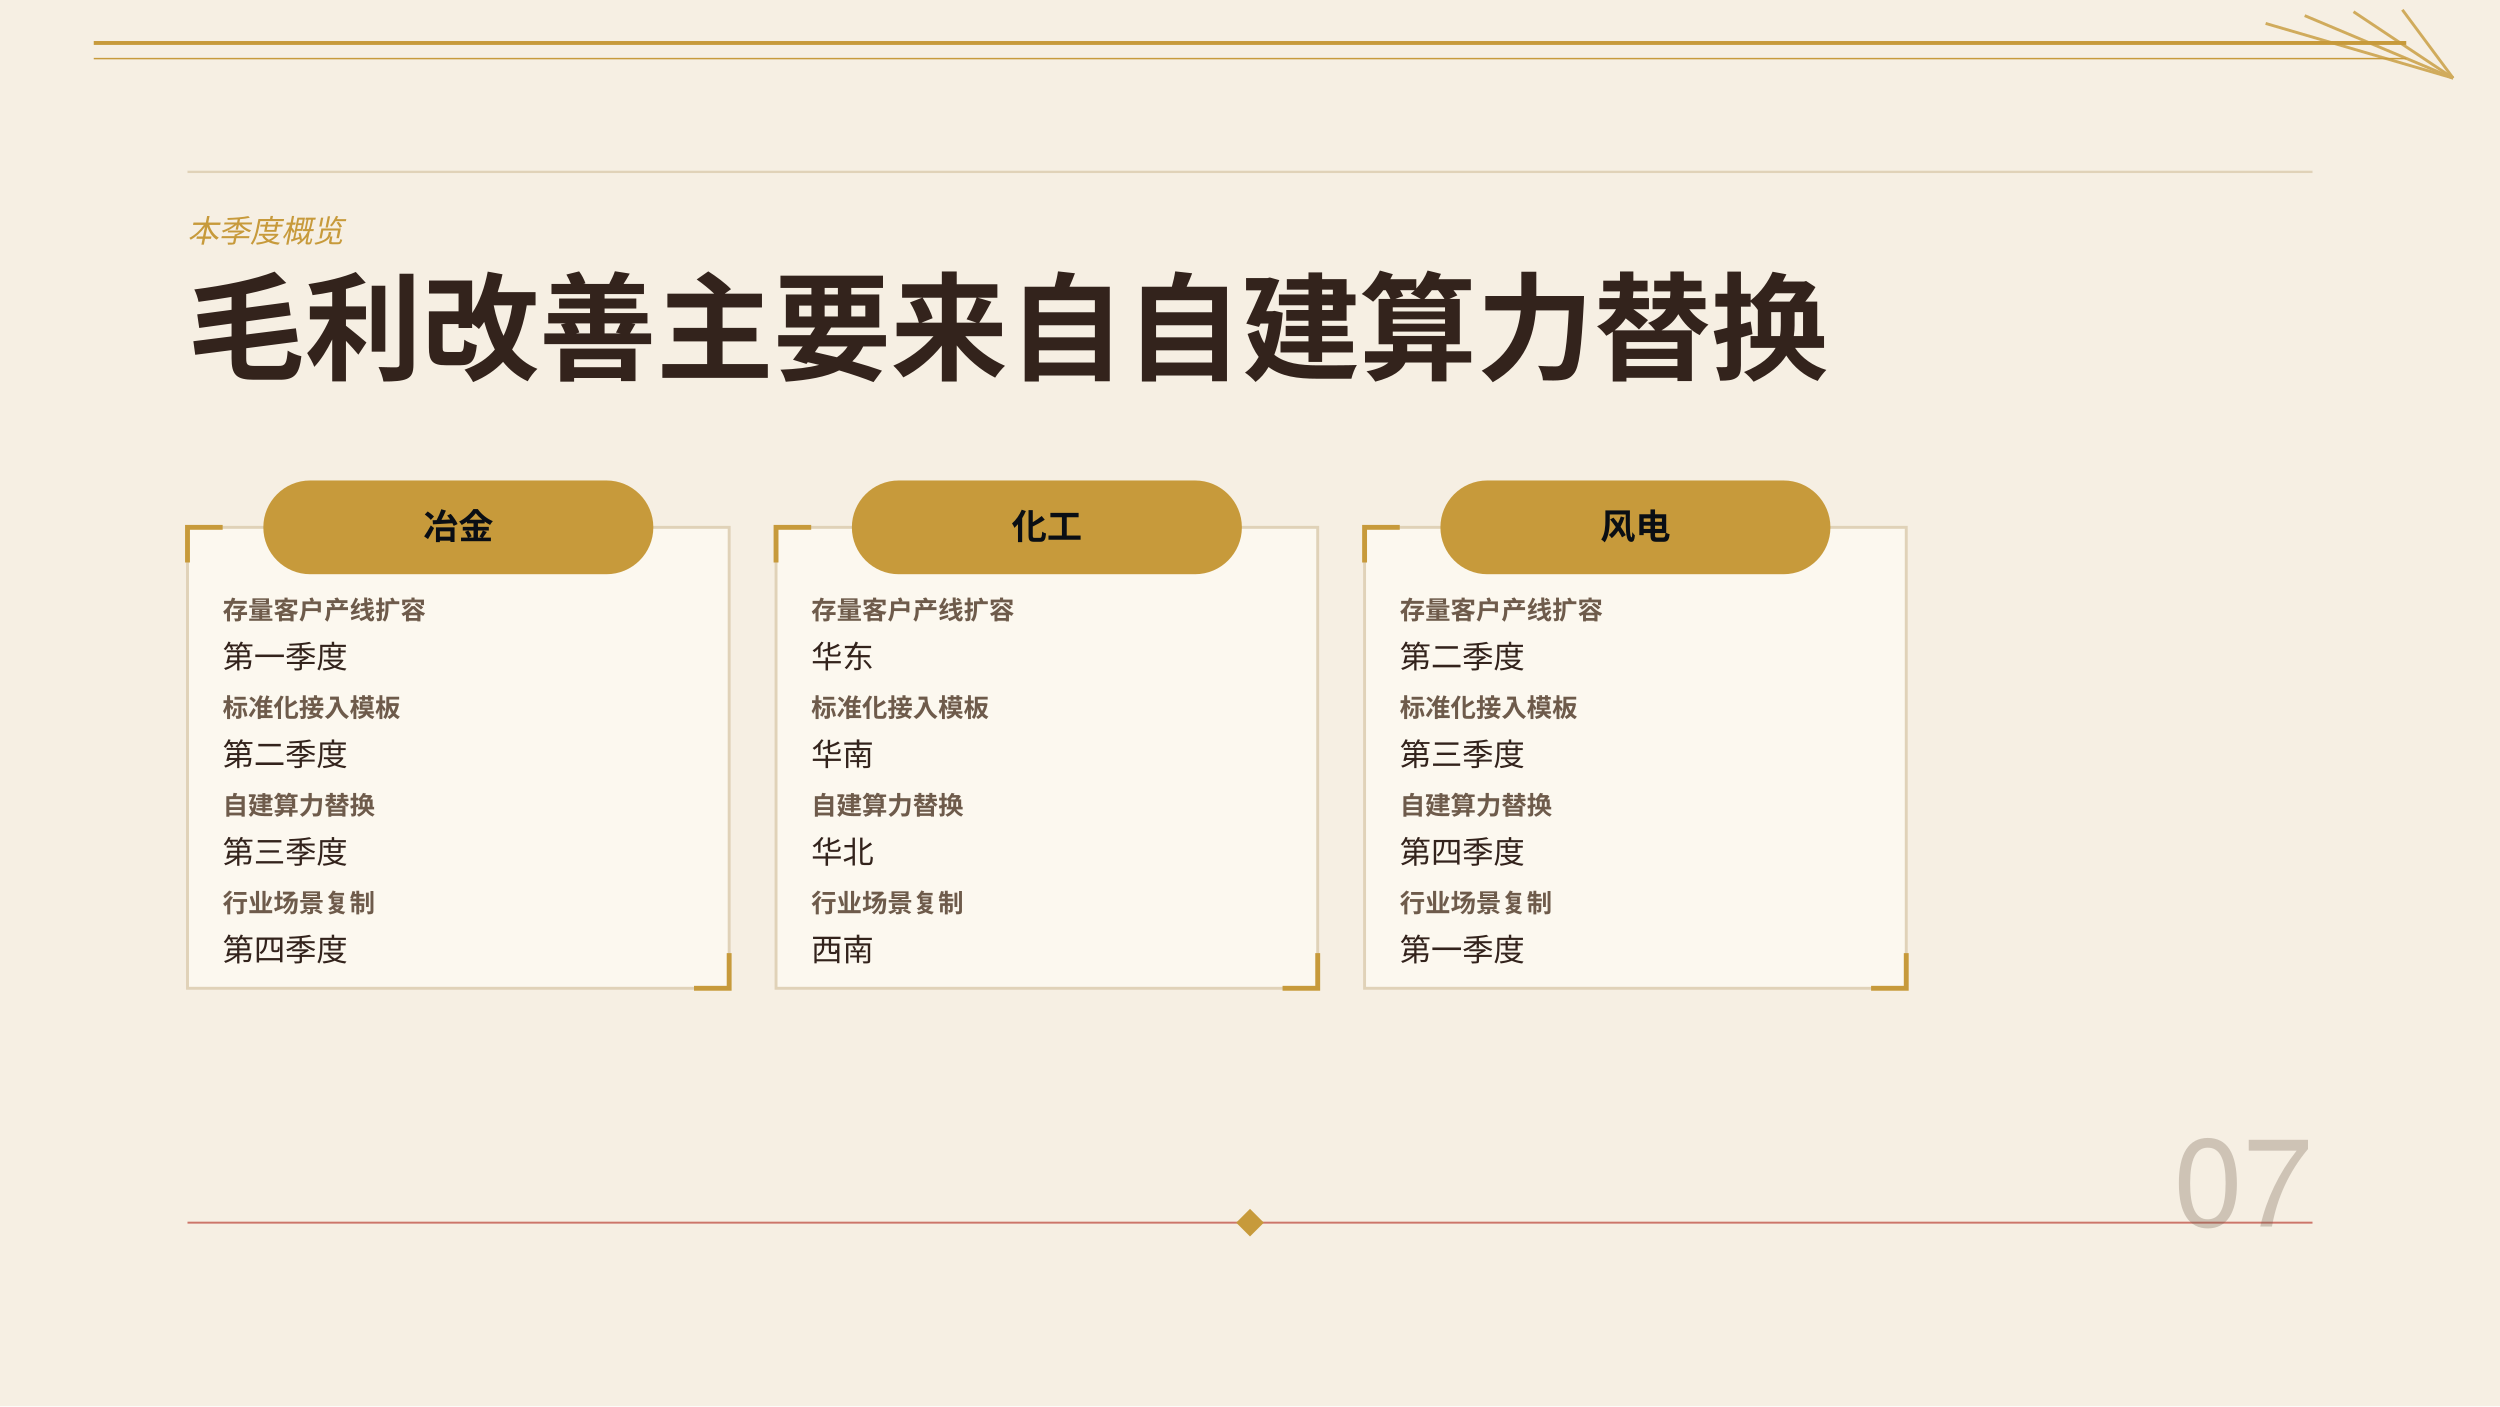
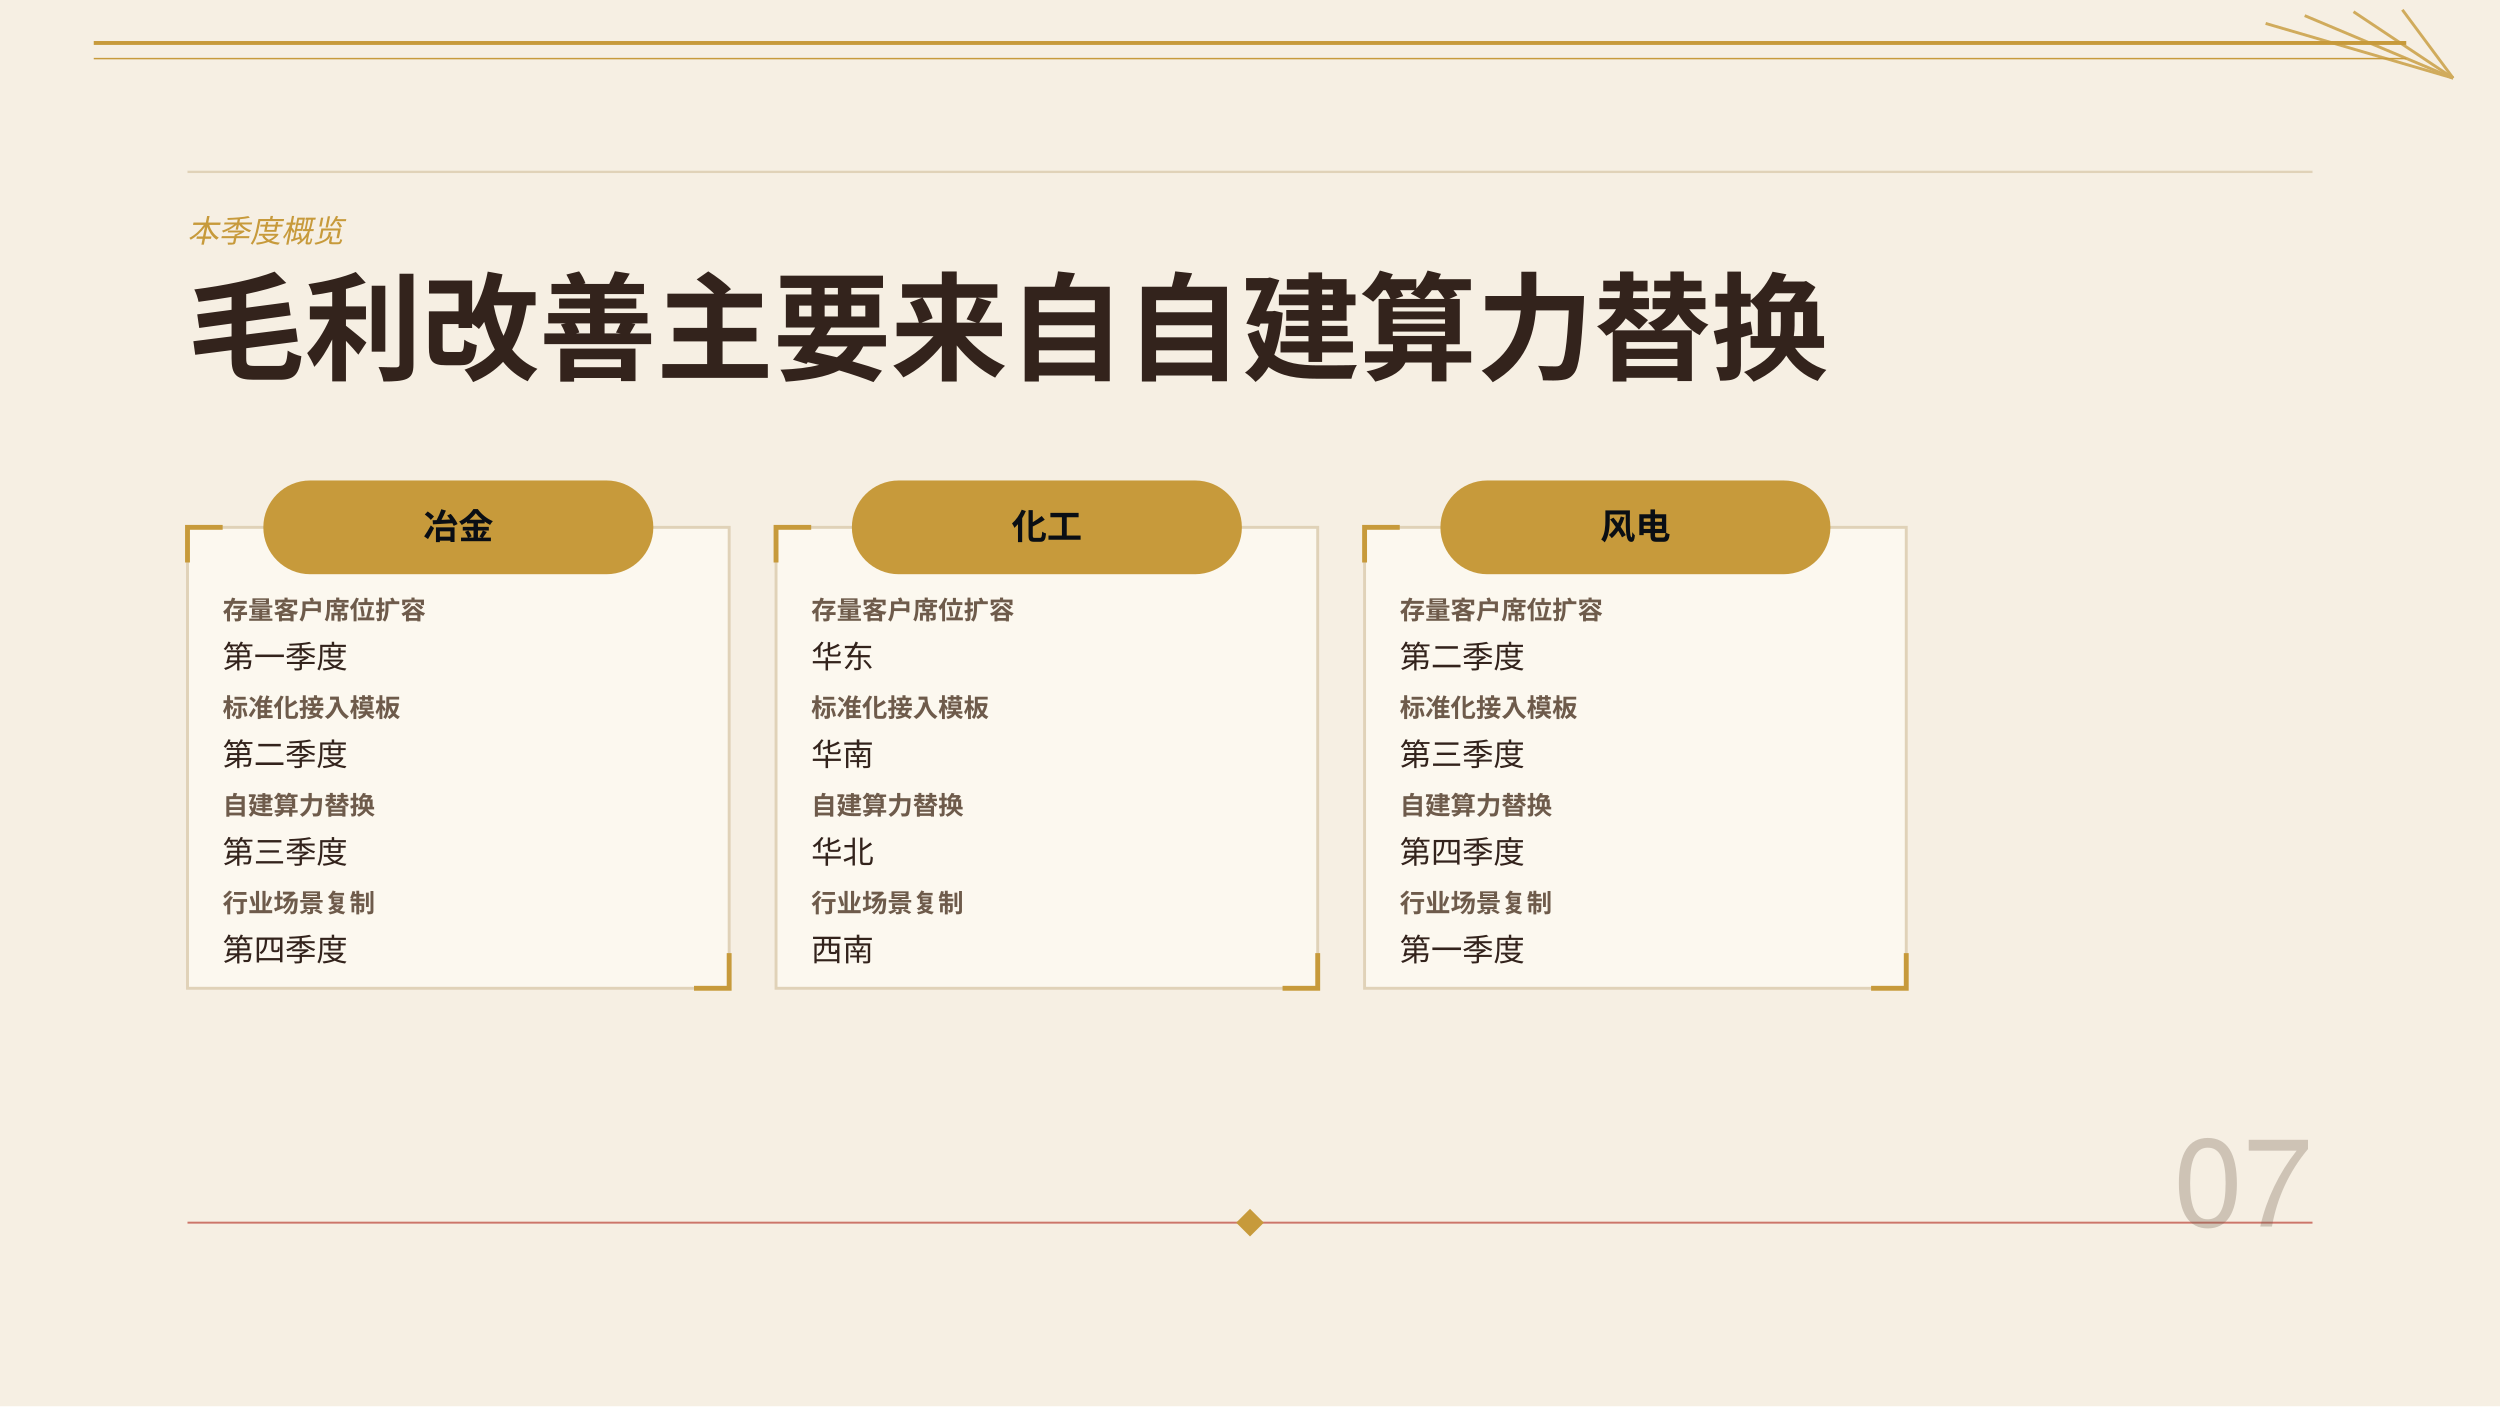
<svg xmlns="http://www.w3.org/2000/svg" viewBox="0 0 1280 720">
  <rect x="0" y="0" width="1280" height="720" fill="#F6EFE3" />
  <g data-decor="true">
    <line x1="48" y1="22" x2="1232" y2="22" stroke="#C79A3B" stroke-width="2" />
    <line x1="48" y1="30" x2="1232" y2="30" stroke="#C79A3B" stroke-width="0.75" />
    <g stroke="#C79A3B" stroke-width="1.5" opacity="0.8">
      <line x1="1256" y1="40" x2="1160" y2="12" />
      <line x1="1256" y1="40" x2="1180" y2="8" />
      <line x1="1256" y1="40" x2="1205" y2="6" />
      <line x1="1256" y1="40" x2="1230" y2="5" />
    </g>
    <line x1="96" y1="626" x2="1184" y2="626" stroke="#B02318" stroke-width="1" opacity="0.6" />
    <rect x="635" y="621" width="10" height="10" fill="#C79A3B" transform="rotate(45 640 626)" />
  </g>
  <g data-archetype="narrow-column">
    <line x1="96" y1="88" x2="1184" y2="88" stroke="#E0D2B8" stroke-width="1.2" />
    <text x="96" y="124" font-family="Microsoft YaHei, PingFang SC, Helvetica Neue, sans-serif" font-size="16" fill="#C79A3B" font-style="italic" dominant-baseline="alphabetic">本季度概览</text>
    <text x="96" y="190" font-family="Microsoft YaHei, PingFang SC, Helvetica Neue, sans-serif" font-size="60" font-weight="600" fill="#33231C" dominant-baseline="alphabetic">毛利改善主要来自自建算力替换</text>
    <g data-audit-rect="96,230,880,410">
      <g data-audit-box="96,246,880">
        <g transform="translate(96,246)">
          <g>
            <rect x="0" y="24" width="277.333" height="236" fill="#FCF8EF" stroke="#E0D2B8" stroke-width="1.5" />
            <path d="M 0 42 L 0 24 L 18 24 M 277.333 242 L 277.333 260 L 259.333 260" fill="none" stroke="#C79A3B" stroke-width="2.5" />
            <rect x="38.827" y="0" width="199.68" height="48" rx="24" fill="#C79A3B" />
            <text x="138.667" y="30" text-anchor="middle" font-size="18" font-weight="bold" fill="#0A0E14" font-family="Microsoft YaHei, PingFang SC, Helvetica Neue, sans-serif" dominant-baseline="alphabetic">冶金</text>
            <g>
-               <text x="18" y="71" font-size="13" fill="#6E5B4B" font-family="Microsoft YaHei, PingFang SC, Helvetica Neue, sans-serif" font-weight="bold" dominant-baseline="alphabetic">存量客户产线扩容</text>
+               <text x="18" y="71" font-size="13" fill="#6E5B4B" font-family="Microsoft YaHei, PingFang SC, Helvetica Neue, sans-serif" font-weight="bold" dominant-baseline="alphabetic">存量客户席位扩容</text>
              <text x="18" y="96" font-size="16" fill="#33231C" font-family="Microsoft YaHei, PingFang SC, Helvetica Neue, sans-serif" dominant-baseline="alphabetic">第一季度</text>
            </g>
            <g>
              <text x="18" y="121" font-size="13" fill="#6E5B4B" font-family="Microsoft YaHei, PingFang SC, Helvetica Neue, sans-serif" font-weight="bold" dominant-baseline="alphabetic">标准化接入模板</text>
              <text x="18" y="146" font-size="16" fill="#33231C" font-family="Microsoft YaHei, PingFang SC, Helvetica Neue, sans-serif" dominant-baseline="alphabetic">第二季度</text>
            </g>
            <g>
              <text x="18" y="171" font-size="13" fill="#6E5B4B" font-family="Microsoft YaHei, PingFang SC, Helvetica Neue, sans-serif" font-weight="bold" dominant-baseline="alphabetic">自建算力替换</text>
              <text x="18" y="196" font-size="16" fill="#33231C" font-family="Microsoft YaHei, PingFang SC, Helvetica Neue, sans-serif" dominant-baseline="alphabetic">第三季度</text>
            </g>
            <g>
              <text x="18" y="221" font-size="13" fill="#6E5B4B" font-family="Microsoft YaHei, PingFang SC, Helvetica Neue, sans-serif" font-weight="bold" dominant-baseline="alphabetic">行业场景复制</text>
              <text x="18" y="246" font-size="16" fill="#33231C" font-family="Microsoft YaHei, PingFang SC, Helvetica Neue, sans-serif" dominant-baseline="alphabetic">第四季度</text>
            </g>
          </g>
          <g>
            <rect x="301.333" y="24" width="277.333" height="236" fill="#FCF8EF" stroke="#E0D2B8" stroke-width="1.5" />
            <path d="M 301.333 42 L 301.333 24 L 319.333 24 M 578.667 242 L 578.667 260 L 560.667 260" fill="none" stroke="#C79A3B" stroke-width="2.5" />
            <rect x="340.16" y="0" width="199.68" height="48" rx="24" fill="#C79A3B" />
            <text x="440" y="30" text-anchor="middle" font-size="18" font-weight="bold" fill="#0A0E14" font-family="Microsoft YaHei, PingFang SC, Helvetica Neue, sans-serif" dominant-baseline="alphabetic">化工</text>
            <g>
-               <text x="319.333" y="71" font-size="13" fill="#6E5B4B" font-family="Microsoft YaHei, PingFang SC, Helvetica Neue, sans-serif" font-weight="bold" dominant-baseline="alphabetic">存量客户产线扩容</text>
+               <text x="319.333" y="71" font-size="13" fill="#6E5B4B" font-family="Microsoft YaHei, PingFang SC, Helvetica Neue, sans-serif" font-weight="bold" dominant-baseline="alphabetic">存量客户席位扩容</text>
              <text x="319.333" y="96" font-size="16" fill="#33231C" font-family="Microsoft YaHei, PingFang SC, Helvetica Neue, sans-serif" dominant-baseline="alphabetic">华东</text>
            </g>
            <g>
              <text x="319.333" y="121" font-size="13" fill="#6E5B4B" font-family="Microsoft YaHei, PingFang SC, Helvetica Neue, sans-serif" font-weight="bold" dominant-baseline="alphabetic">标准化接入模板</text>
              <text x="319.333" y="146" font-size="16" fill="#33231C" font-family="Microsoft YaHei, PingFang SC, Helvetica Neue, sans-serif" dominant-baseline="alphabetic">华南</text>
            </g>
            <g>
              <text x="319.333" y="171" font-size="13" fill="#6E5B4B" font-family="Microsoft YaHei, PingFang SC, Helvetica Neue, sans-serif" font-weight="bold" dominant-baseline="alphabetic">自建算力替换</text>
              <text x="319.333" y="196" font-size="16" fill="#33231C" font-family="Microsoft YaHei, PingFang SC, Helvetica Neue, sans-serif" dominant-baseline="alphabetic">华北</text>
            </g>
            <g>
              <text x="319.333" y="221" font-size="13" fill="#6E5B4B" font-family="Microsoft YaHei, PingFang SC, Helvetica Neue, sans-serif" font-weight="bold" dominant-baseline="alphabetic">行业场景复制</text>
              <text x="319.333" y="246" font-size="16" fill="#33231C" font-family="Microsoft YaHei, PingFang SC, Helvetica Neue, sans-serif" dominant-baseline="alphabetic">西南</text>
            </g>
          </g>
          <g>
            <rect x="602.667" y="24" width="277.333" height="236" fill="#FCF8EF" stroke="#E0D2B8" stroke-width="1.5" />
            <path d="M 602.667 42 L 602.667 24 L 620.667 24 M 880 242 L 880 260 L 862 260" fill="none" stroke="#C79A3B" stroke-width="2.5" />
            <rect x="641.493" y="0" width="199.68" height="48" rx="24" fill="#C79A3B" />
            <text x="741.333" y="30" text-anchor="middle" font-size="18" font-weight="bold" fill="#0A0E14" font-family="Microsoft YaHei, PingFang SC, Helvetica Neue, sans-serif" dominant-baseline="alphabetic">风电</text>
            <g>
-               <text x="620.667" y="71" font-size="13" fill="#6E5B4B" font-family="Microsoft YaHei, PingFang SC, Helvetica Neue, sans-serif" font-weight="bold" dominant-baseline="alphabetic">存量客户产线扩容</text>
+               <text x="620.667" y="71" font-size="13" fill="#6E5B4B" font-family="Microsoft YaHei, PingFang SC, Helvetica Neue, sans-serif" font-weight="bold" dominant-baseline="alphabetic">存量客户席位扩容</text>
              <text x="620.667" y="96" font-size="16" fill="#33231C" font-family="Microsoft YaHei, PingFang SC, Helvetica Neue, sans-serif" dominant-baseline="alphabetic">第二季度</text>
            </g>
            <g>
              <text x="620.667" y="121" font-size="13" fill="#6E5B4B" font-family="Microsoft YaHei, PingFang SC, Helvetica Neue, sans-serif" font-weight="bold" dominant-baseline="alphabetic">标准化接入模板</text>
              <text x="620.667" y="146" font-size="16" fill="#33231C" font-family="Microsoft YaHei, PingFang SC, Helvetica Neue, sans-serif" dominant-baseline="alphabetic">第三季度</text>
            </g>
            <g>
              <text x="620.667" y="171" font-size="13" fill="#6E5B4B" font-family="Microsoft YaHei, PingFang SC, Helvetica Neue, sans-serif" font-weight="bold" dominant-baseline="alphabetic">自建算力替换</text>
              <text x="620.667" y="196" font-size="16" fill="#33231C" font-family="Microsoft YaHei, PingFang SC, Helvetica Neue, sans-serif" dominant-baseline="alphabetic">第四季度</text>
            </g>
            <g>
              <text x="620.667" y="221" font-size="13" fill="#6E5B4B" font-family="Microsoft YaHei, PingFang SC, Helvetica Neue, sans-serif" font-weight="bold" dominant-baseline="alphabetic">行业场景复制</text>
              <text x="620.667" y="246" font-size="16" fill="#33231C" font-family="Microsoft YaHei, PingFang SC, Helvetica Neue, sans-serif" dominant-baseline="alphabetic">第一季度</text>
            </g>
          </g>
        </g>
      </g>
    </g>
    <text x="1184" y="628" font-family="Microsoft YaHei, PingFang SC, Helvetica Neue, sans-serif" font-size="64" fill="#6E5B4B" opacity="0.3" text-anchor="end" dominant-baseline="alphabetic">07</text>
  </g>
</svg>
